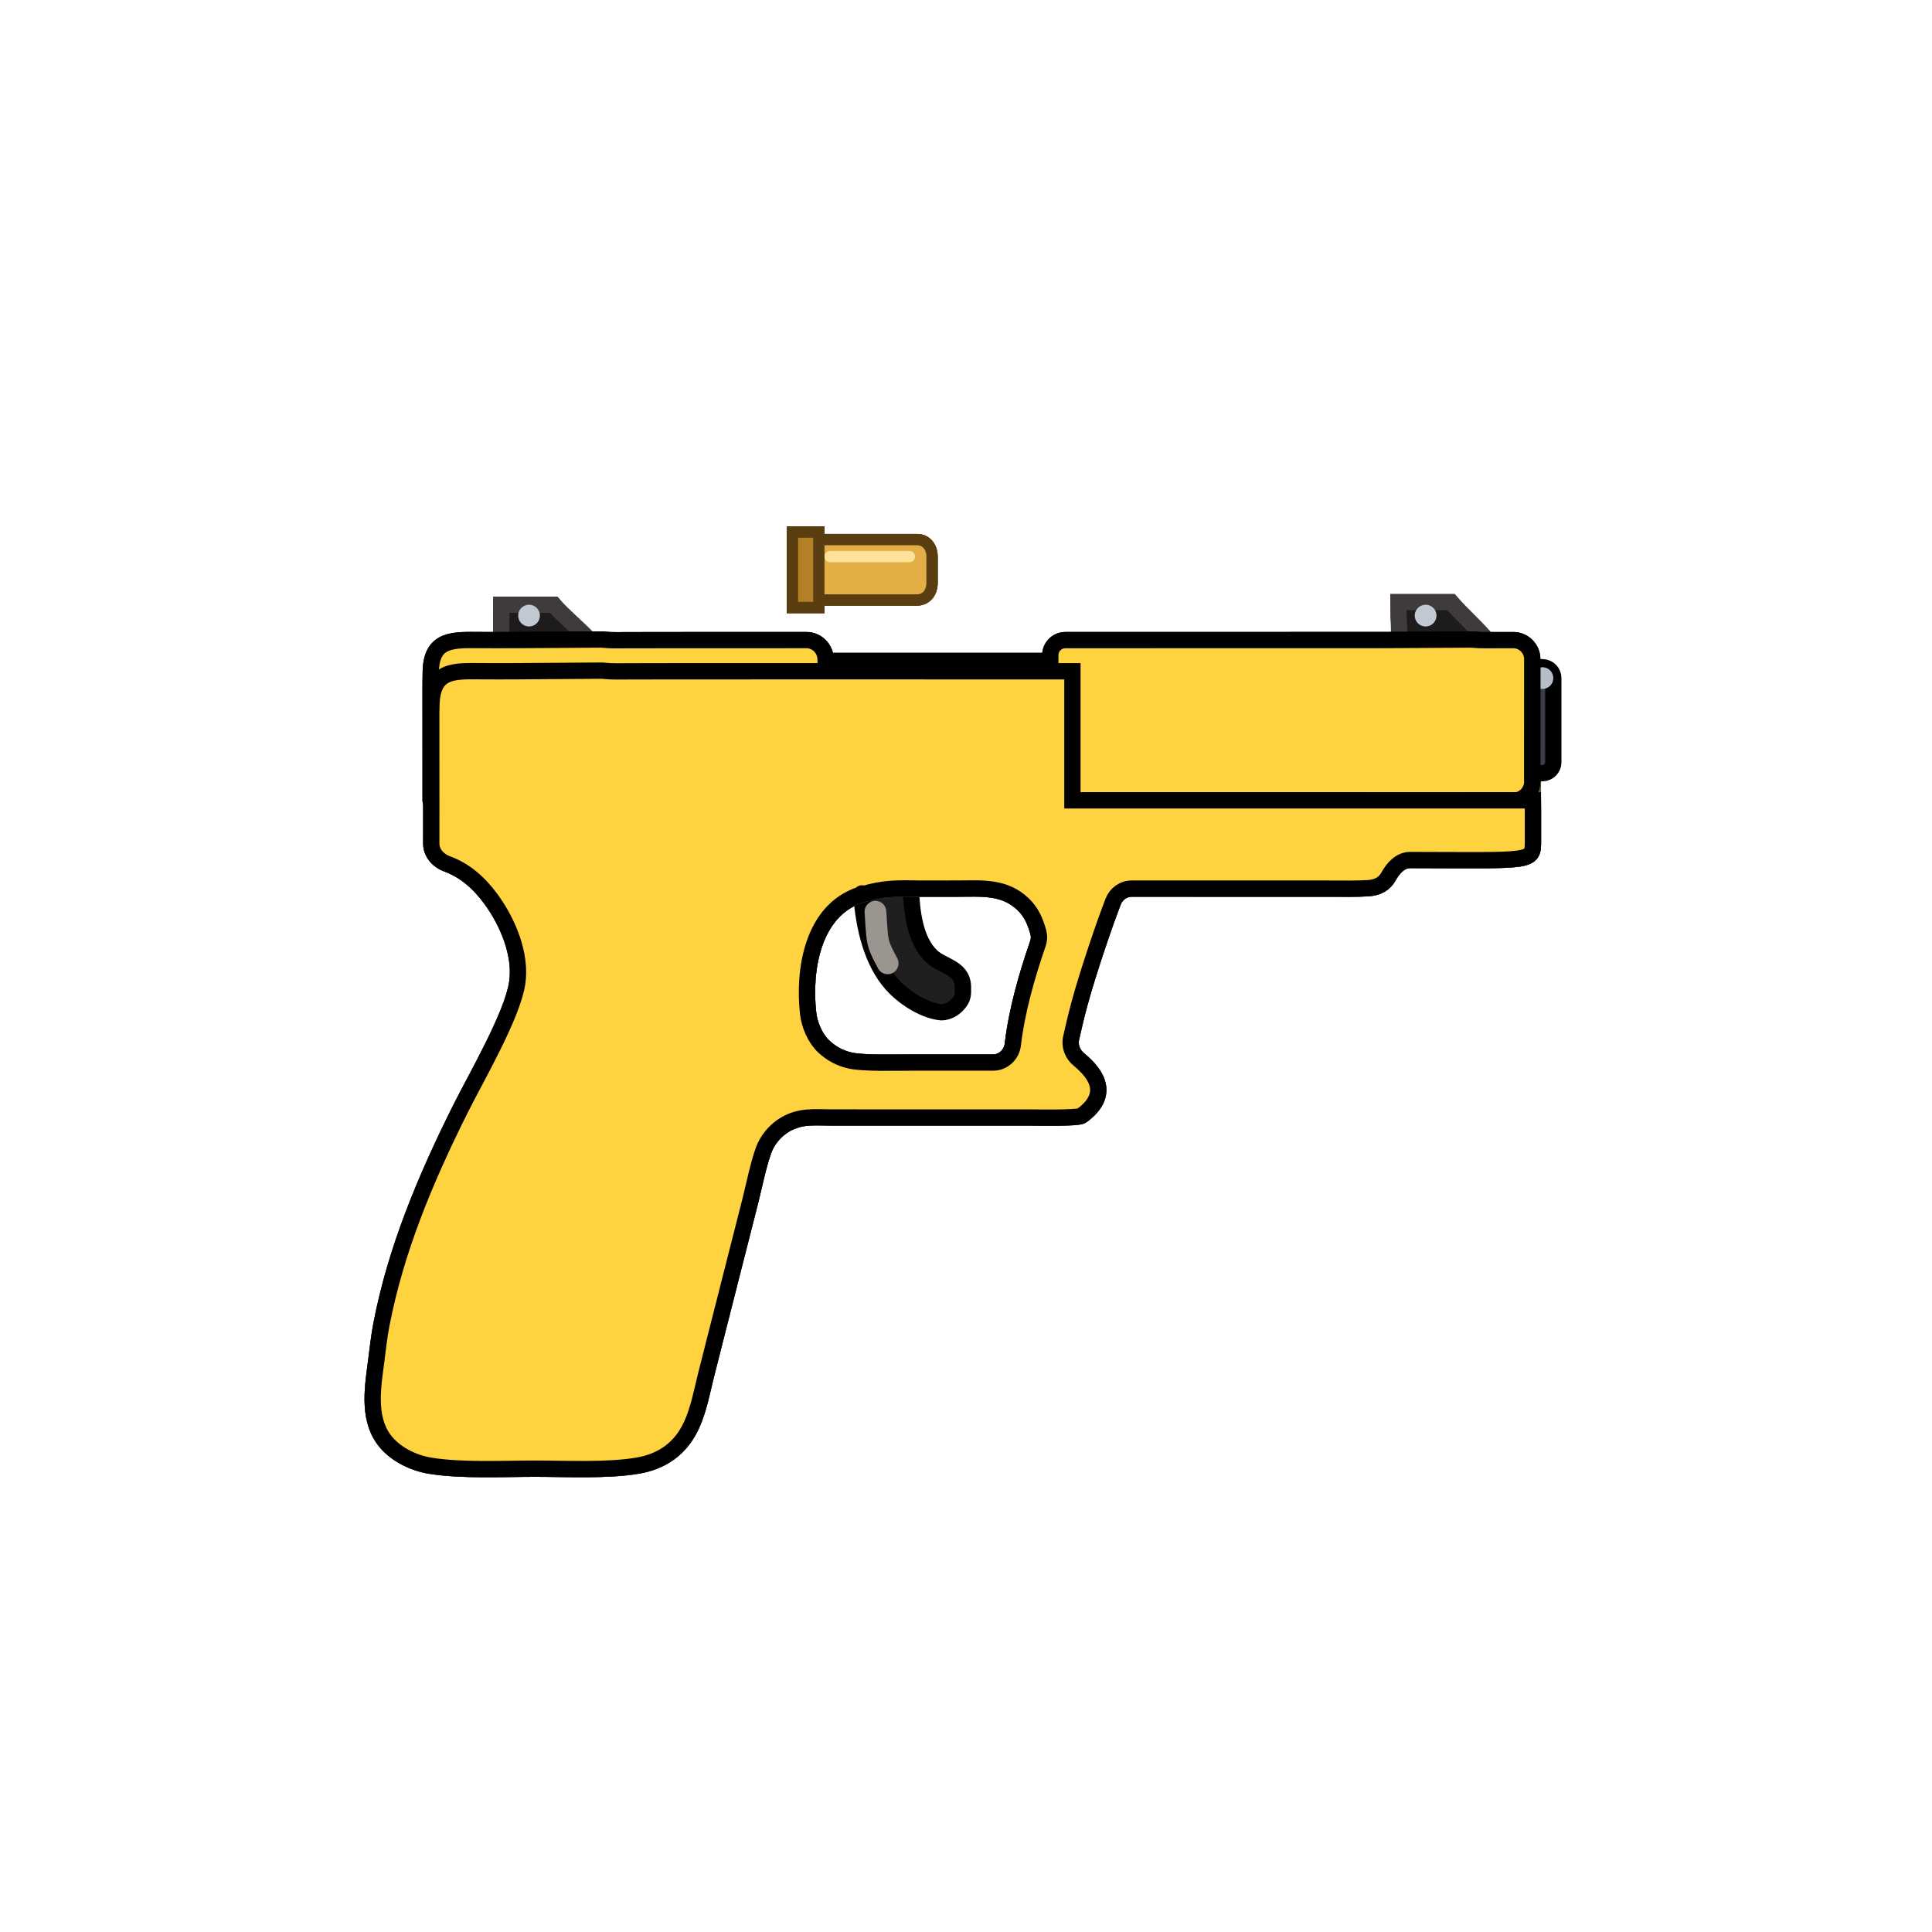
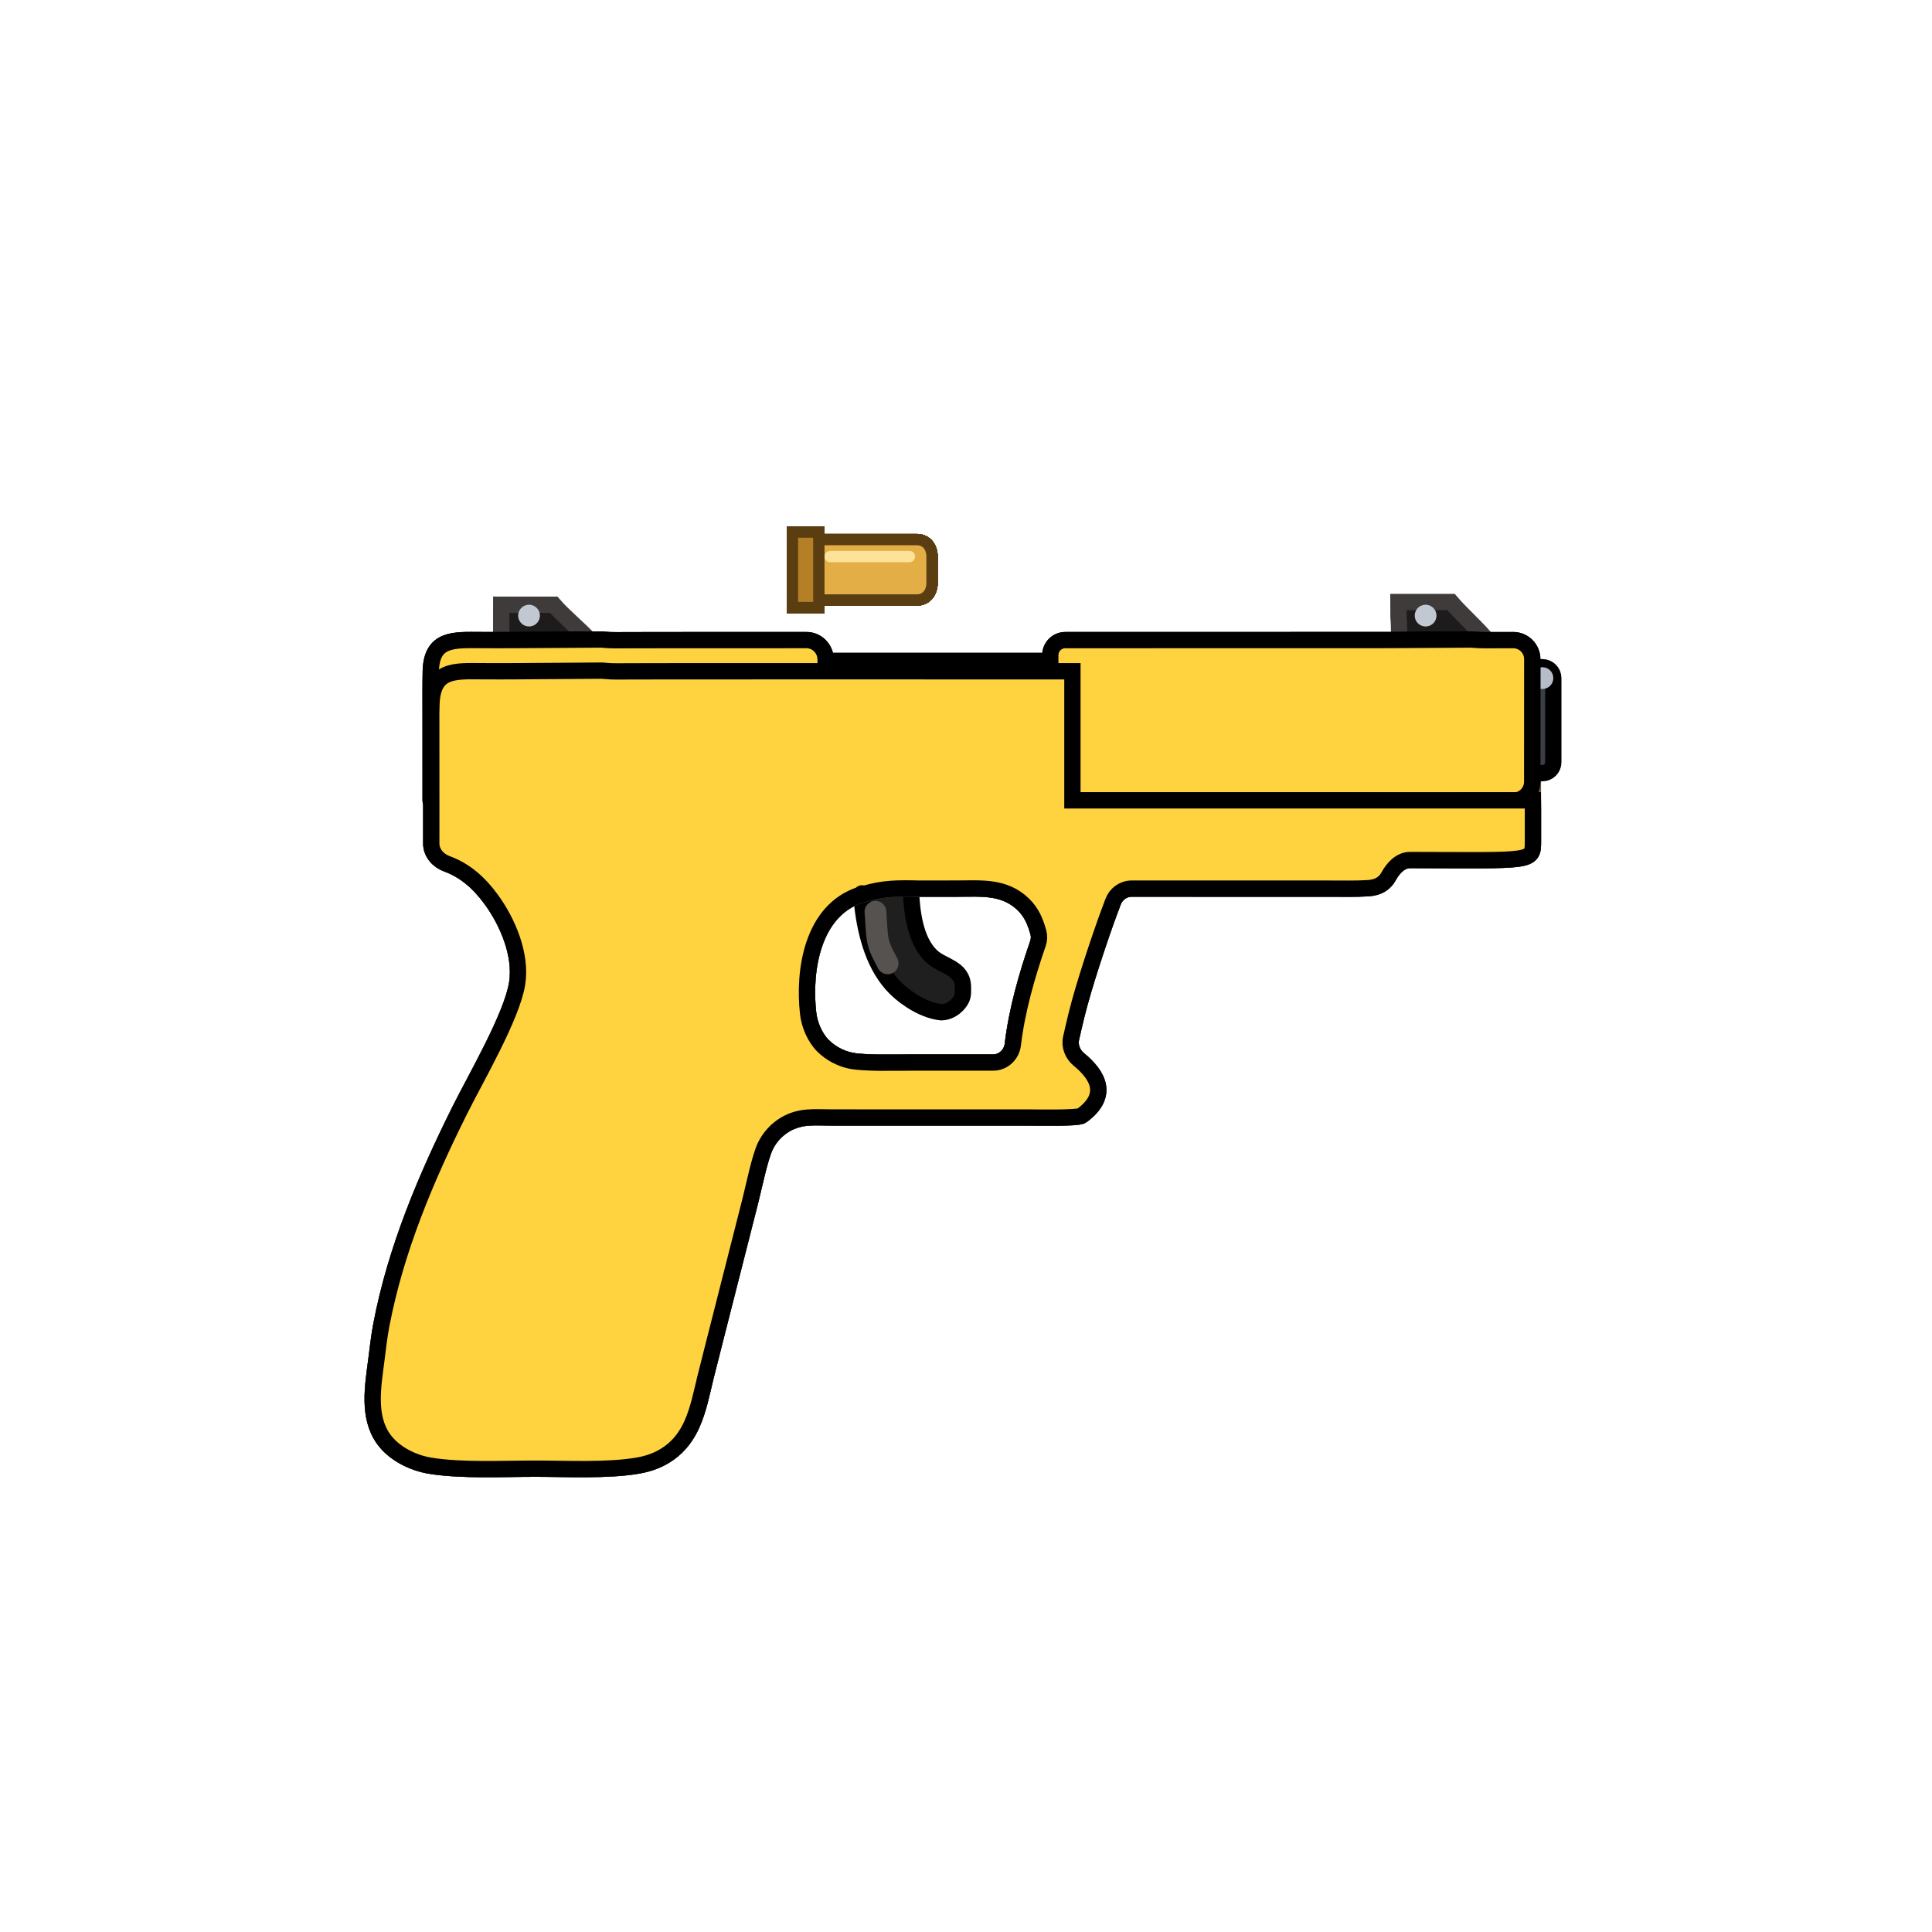
<svg xmlns="http://www.w3.org/2000/svg" width="512" height="512" viewBox="0 0 512 512" fill="none">
+   <g id="back_shell_1">
+     <path d="M216 143H243C245.5 143 247 145 247 147.5V154.5C247 157 245.5 159 243 159H216Z" fill="#E3AE45" stroke="#5A3E12" stroke-width="3" />
+     <path d="M220 147.5H241" stroke="#FFE29A" stroke-width="3" stroke-linecap="round" />
+     <path d="M210 141H217V161H210Z" fill="#B57F25" stroke="#5A3E12" stroke-width="3" />
+   </g>
+   <g id="back_shell_2">
+     <path d="M216 143H243C245.5 143 247 145 247 147.5V154.5C247 157 245.5 159 243 159H216Z" fill="#E3AE45" stroke="#5A3E12" stroke-width="3" />
+     <path d="M220 147.5H241" stroke="#FFE29A" stroke-width="3" stroke-linecap="round" />
+     <path d="M210 141H217V161H210Z" fill="#B57F25" stroke="#5A3E12" stroke-width="3" />
+   </g>
  <g id="gun" transform="translate(68.2 89.7) scale(0.72)">
    <g id="trigger">
      <path d="M222.586 204.347C228.982 202.29 233.878 202.325 240.512 202.486C240.86 210.571 241.924 221.444 248.114 227.355C252.162 231.219 259.605 231.474 259.712 238.69C259.754 241.486 259.829 242.847 257.792 245.081C256.283 246.74 254.135 247.957 251.761 248C245.864 247.449 239.181 243.331 234.936 239.155C227.079 231.425 223.908 219.425 222.703 208.763C222.705 208.673 222.707 208.582 222.708 208.492C222.867 207.038 222.709 205.801 222.586 204.347Z" fill="#201F1F" stroke-width="6" stroke="black" />
-       <path d="M227.5 211C227.7 212.8 227.8 218.8 228.5 222C229.2 225.2 231.4 228.7 232 230" stroke="#9A958F" stroke-width="8" stroke-linecap="round" stroke-linejoin="round" fill="none" />
+       <path d="M227.5 211C227.7 212.8 227.8 218.8 228.5 222C229.2 225.2 231.4 228.7 232 230" stroke="#55524F" stroke-width="8" stroke-linecap="round" stroke-linejoin="round" fill="none" />
    </g>
    <g id="frame">
      <path d="M126.629 122.256C127.148 122.252 127.664 122.312 128.18 122.372C130.439 122.634 134.687 122.529 136.591 122.526L152.722 122.496L213.498 122.485L288.035 122.498L300 122.49L300 170L469.475 170L469.51 173.729C469.52 176.988 469.51 179.775 469.51 184.999C469.51 192.92 469.51 192.053 424.343 191.964C420.758 191.957 418.08 194.864 416.357 198.008C414.981 200.516 412.647 202.114 408.76 202.341C404.115 202.613 399.505 202.502 394.85 202.502L379.404 202.499L321.781 202.493C318.719 202.493 316.018 204.485 314.96 207.358C314.091 209.719 313.18 212.048 312.322 214.472C309.842 221.479 307.497 228.535 305.292 235.633C303.437 241.609 301.724 247.748 300.359 253.85C300.088 255.056 299.816 256.263 299.534 257.467C298.846 260.402 300.037 263.441 302.367 265.354C309.473 271.187 313.604 278.597 303.433 286.042C301.998 287.095 286.562 286.738 283.912 286.741L228.214 286.742L211.22 286.73C204.935 286.72 199.901 286.018 194.253 289.325C191.113 291.205 188.587 293.957 186.983 297.247C184.932 301.497 182.799 312.088 181.521 317.125L168.354 368.903L164.921 382.48C163.54 388.18 162.367 394.22 159.966 399.595C158.06 403.86 155.415 407.452 151.612 410.202C148.172 412.687 144.304 414.117 140.146 414.845C129.046 416.785 113.726 415.988 102.238 415.988C90.2 415.988 75.317 416.787 63.656 414.908C57.237 413.872 50.257 410.432 46.414 405.02C40.572 396.79 42.561 385.58 43.773 376.205C44.341 371.805 44.823 367.323 45.659 362.968C50.995 335.186 62.025 309.106 74.595 283.901C80.515 272.031 93.726 249.449 95.624 237.395C97.29 226.813 92.146 214.754 86.025 206.391C81.6 200.343 76.416 195.782 69.794 193.369C66.56 192.191 64.016 189.35 64.017 185.908L64.02 171.16L64.007 141.394C64.006 135.919 63.958 140.346 64.077 134.881C64.366 121.684 72.586 122.432 82.534 122.474C87.03 122.505 91.525 122.505 96.021 122.472L126.629 122.256ZM243.576 202.496C235.965 202.311 230.307 202.269 223.036 204.533C222.797 204.608 222.506 204.054 222.447 204.298C222.441 204.322 222.437 204.357 222.434 204.401C222.427 204.522 222.351 204.632 222.234 204.668L221.863 204.792C204.227 210.574 200.929 232.673 202.733 248.445C203.216 252.672 205.248 257.422 208.275 260.407C211.022 263.087 214.462 264.945 218.208 265.775C223.17 266.875 235.043 266.512 240.821 266.507L270.856 266.505C274.578 266.504 277.63 263.588 278.067 259.892C279.551 247.333 283.224 234.555 287.318 222.687C287.776 221.358 287.844 219.92 287.46 218.567C286.353 214.668 285.047 211.305 281.86 208.234C274.97 201.595 266.438 202.456 257.768 202.481L243.576 202.496Z" fill="url(#paint0_linear_0_4)" stroke-width="6" stroke="black" />
      <path d="M79.939 198.498L65.031 188C68.52 188 72.351 188 76.555 188C88.83 188 105.188 184.5 118.137 215.997C121.659 224.564 122.292 230.744 121.897 240.494C120.333 247.934 115.988 263.685 110.993 266.991C103.659 271.846 83.252 277.597 84.869 263.991C88 257 98.246 225.316 95.5 219.5C91.621 211.286 87.233 198.498 79.939 198.498Z" fill="url(#paint3_linear_0_4)" />
      <path d="M59.693 417L40 389.108L55.535 323.675L84.869 263.991C83.252 277.597 103.659 271.846 110.993 266.991C100.749 283.85 75.173 331.273 66.825 370.094C62.714 389.214 60.627 404.992 59.693 417Z" fill="url(#paint4_linear_0_4)" />
      <path d="M174.449 295.968L141.498 414.5L148.998 412L159.827 401L188.498 294L218.998 284C218.998 284 205.377 280.019 196.498 280.5C194.028 280.634 191.161 281.155 188.415 281.797C181.463 283.423 176.361 289.089 174.449 295.968Z" fill="url(#paint5_linear_0_4)" />
      <path d="M268.497 200.532L285.497 209.5H310.997L323.831 200.666C305.548 200.612 286.444 200.563 268.497 200.532Z" fill="url(#paint1_linear_0_4)" />
      <path d="M424.997 188C424.997 188 312.497 188 238.997 188C222.673 188 204.827 198.677 196.997 213C192.313 221.568 191.471 227.749 191.997 237.5C192.364 244.31 192.341 248.743 195.997 254.5C198.961 259.168 195.039 255.557 200 258C215.95 265.853 195.542 233.556 204.997 218.5C210.156 210.285 224.797 200.5 234.497 200.5C244.908 200.5 256.441 200.512 268.497 200.532C286.444 200.563 305.548 200.612 323.831 200.666C372.305 200.812 414.997 201 414.997 201L424.997 188Z" fill="url(#paint2_linear_0_4)" />
      <path fill="none" d="M136.594 126.525C134.69 126.528 130.442 126.634 128.183 126.372C127.667 126.312 127.151 126.252 126.632 126.256L96.025 126.471C91.529 126.504 87.033 126.506 82.537 126.474C72.589 126.432 64.37 125.685 64.081 138.881C63.962 144.346 64.009 139.919 64.01 145.394L64.02 185.907C64.019 189.349 66.563 192.19 69.797 193.368C76.419 195.782 81.603 200.342 86.028 206.39C92.149 214.753 97.294 226.812 95.627 237.394C93.729 249.448 80.518 272.029 74.598 283.899C62.028 309.104 50.998 335.185 45.662 362.967C44.826 367.322 44.344 371.805 43.776 376.205C42.564 385.579 40.575 396.789 46.417 405.019C50.26 410.432 57.24 413.872 63.659 414.907C75.32 416.787 90.203 415.987 102.241 415.987C113.729 415.987 129.049 416.784 140.149 414.844C144.307 414.117 148.175 412.687 151.615 410.202C155.418 407.452 158.063 403.859 159.969 399.594C162.37 394.219 163.543 388.179 164.924 382.479L168.358 368.902L181.524 317.125C182.802 312.087 184.935 301.497 186.987 297.247C188.59 293.957 191.116 291.205 194.256 289.325C199.904 286.017 204.938 286.719 211.223 286.729L283.915 286.74C286.565 286.737 302.001 287.094 303.436 286.042C313.607 278.596 309.476 271.186 302.371 265.353C300.041 263.44 298.85 260.401 299.538 257.466C299.82 256.262 300.092 255.056 300.363 253.849C301.728 247.747 303.44 241.608 305.295 235.632C307.5 228.534 309.845 221.479 312.325 214.471C313.183 212.047 314.094 209.718 314.963 207.357C316.021 204.484 318.722 202.492 321.784 202.492L394.853 202.502C399.508 202.502 404.118 202.612 408.763 202.34C412.65 202.113 414.984 200.515 416.36 198.007C418.084 194.863 420.761 191.956 424.346 191.963C469.513 192.052 469.513 192.919 469.513 184.999C469.513 179.774 469.523 176.987 469.513 173.728L469.478 158.661L469.505 170L300 170L300 126.497L152.725 126.497L136.594 126.525ZM243.579 202.496C235.968 202.311 230.31 202.269 223.04 204.532C222.8 204.607 222.508 204.053 222.45 204.297C222.444 204.322 222.44 204.358 222.437 204.401C222.43 204.523 222.354 204.631 222.238 204.668L221.866 204.792C204.23 210.573 200.932 232.673 202.736 248.444C203.219 252.671 205.251 257.421 208.278 260.406C211.025 263.086 214.465 264.943 218.211 265.773C223.173 266.873 235.046 266.511 240.824 266.506L270.859 266.504C274.581 266.504 277.633 263.587 278.07 259.891C279.554 247.332 283.227 234.554 287.321 222.686C287.779 221.357 287.847 219.919 287.463 218.567C286.356 214.667 285.05 211.305 281.863 208.233C274.973 201.594 266.441 202.456 257.771 202.48L243.579 202.496Z" stroke-width="6" stroke-linecap="round" stroke="#6F5C3D" />
      <path fill="none" d="M243.579 202.496C235.968 202.311 230.31 202.269 223.04 204.532C222.8 204.607 222.508 204.053 222.45 204.297C222.444 204.322 222.44 204.358 222.437 204.401C222.43 204.523 222.354 204.631 222.238 204.668L221.866 204.792C204.23 210.573 200.932 232.673 202.736 248.444C203.219 252.671 205.251 257.421 208.278 260.406C211.025 263.086 214.465 264.943 218.211 265.773C223.173 266.873 235.046 266.511 240.824 266.506L270.859 266.504C274.581 266.504 277.633 263.587 278.07 259.891C279.554 247.332 283.227 234.554 287.321 222.686C287.779 221.357 287.847 219.919 287.463 218.567C286.356 214.667 285.05 211.305 281.863 208.233C274.973 201.594 266.441 202.456 257.771 202.48L243.579 202.496Z" stroke-width="6" stroke="#58462A" />
      <path d="M293.5 219.6C293.4 220.5 293.2 223.2 292.9 224.9C292.5 226.7 291.7 228.4 291.2 230C290.7 231.6 290.2 233 289.8 234.5C289.3 236 288.9 237.5 288.5 239C288.1 240.5 287.7 242 287.3 243.5C286.9 245 286.6 246.5 286.2 248C285.9 249.5 285.6 251 285.3 252.5C285 254 284.8 255.3 284.5 257.1C284.2 258.8 284.4 260.9 283.5 262.9C282.6 265 281.1 267.9 279.2 269.5C277.2 271.1 274.2 271.9 272 272.4C269.9 272.9 267.9 272.5 266.2 272.5C264.4 272.5 263 272.5 261.4 272.5C259.8 272.5 258.2 272.5 256.6 272.5C255 272.5 253.4 272.5 251.8 272.5C250.2 272.5 248.6 272.5 247 272.5C245.4 272.5 243.8 272.5 242.2 272.5C240.6 272.5 239 272.5 237.4 272.5C235.8 272.5 234.2 272.6 232.6 272.6C230.9 272.6 229.3 272.6 227.6 272.5C226 272.5 223.6 272.4 222.8 272.3" stroke="#DDBB78" stroke-width="8" stroke-linecap="round" stroke-linejoin="round" fill="none" />
      <path d="M97 221.3C97.3 224.6 99.7 233.8 99 240.6C98.2 247.5 95.6 254.6 92.6 262.3C89.5 269.9 84.8 277.4 80.4 286.6C76.1 295.7 70.7 306.7 66.6 317.2C62.5 327.7 58.4 340.3 55.8 349.6C53.2 359 51.7 369.3 50.9 373.2" stroke="#E4C27A" stroke-width="8" stroke-linecap="round" stroke-linejoin="round" fill="none" />
      <path d="M50 387.9L50 387.9" stroke="#E4C27A" stroke-width="8" stroke-linecap="round" stroke-linejoin="round" fill="none" />
      <path d="M184.4 290.8C183.4 293.3 180.5 299.2 178.3 306.2C176.1 313.1 173.5 323.4 171.2 332.5C168.8 341.5 166.5 351.5 164.2 360.5C161.9 369.4 159.4 379.3 157.3 386.2C155.1 393.1 152.4 399.3 151.4 401.9" stroke="#7A6340" stroke-width="8" stroke-linecap="round" stroke-linejoin="round" fill="none" />
      <path d="M124 178L204 178" stroke="#E4C27A" stroke-width="8" stroke-linecap="round" stroke-linejoin="round" fill="none" />
      <g id="grip">
        <path d="M141.393 192.013C128.934 191.967 153.851 191.907 141.393 192.013L170.309 192.032C180.066 192.039 187.042 208.157 184.083 217.454C182.725 221.72 181.912 226.088 181.718 230.324C181.629 232.261 181.576 234.178 181.546 236.089C181.465 241.362 177.275 245.383 172.404 247.403C168.606 248.979 165.479 251.637 162.936 255.99C160.198 260.783 159.437 266.455 160.814 271.803C161.509 274.361 162.674 276.739 164.225 278.828C167.164 282.787 168.578 287.556 166.569 292.059C166.35 292.55 166.152 293.047 165.985 293.553C164.617 297.69 163.472 301.738 162.236 305.905L156.211 325.758L146.561 357.795C144.573 364.368 142.326 371.215 140.574 377.808C134.561 395.793 138.338 394.498 117.853 394.513L99.494 394.52L83.666 394.515C79.315 394.513 74.423 394.918 70.184 393.86C68.313 393.395 66.798 391.835 65.859 390.215C62.602 384.59 64.377 376.47 65.155 370.36C68.784 341.84 84.149 305.868 97.963 280.538C104.548 268.465 112.92 256.885 116.204 243.319C119.355 230.306 115.786 214.573 109.577 202.907C111.054 205.085 108.327 200.591 109.577 202.907C109.324 202.536 107.964 200.563 106.557 198.408C104.229 194.845 105.966 192.218 110.222 192.194L141.393 192.013Z" fill="#836D47" opacity="0.8" />
        <path d="M119.8 195.3L114.8 200.2 M133.5 195.3L138.5 200.2 M114.8 200.2L110.6 195.9 M114.8 200.2L126.7 212 M67.5 365.8L79.4 377.6 M67.5 365.8L79.4 354 M79.4 377.6L91.2 389.4 M79.4 377.6L91.2 365.8 M79.4 377.6L69.4 387.6 M91.2 389.4L93.1 391.3 M91.2 389.4L103 377.6 M91.2 389.4L89.3 391.3 M112.9 391.3L114.8 389.4 M178.7 230.9L174 235.7 M179.9 218L174 212 M174 235.7L162.1 247.5 M174 235.7L162.1 223.9 M174 235.7L176.6 238.4 M162.1 247.5L150.3 259.3 M162.1 247.5L150.3 235.7 M150.3 259.3L138.5 271.2 M150.3 259.3L138.5 247.5 M150.3 259.3L157.2 266.2 M138.5 271.2L126.7 283 M138.5 271.2L126.7 259.3 M138.5 271.2L150.3 283 M126.7 283L114.8 294.8 M126.7 283L114.8 271.2 M126.7 283L138.5 294.8 M114.8 294.8L103 306.7 M114.8 294.8L103 283 M114.8 294.8L126.7 306.7 M103 306.7L91.2 318.5 M103 306.7L94.4 298 M103 306.7L114.8 318.5 M91.2 318.5L79.4 330.3 M91.2 318.5L86.5 313.8 M91.2 318.5L103 330.3 M79.4 330.3L76.6 333 M79.4 330.3L91.2 342.1 M73.8 348.4L79.4 354 M94.4 291.6L103 283 M114.8 318.5L126.7 330.3 M114.8 318.5L126.7 306.7 M114.8 318.5L103 330.3 M126.7 330.3L138.5 342.1 M126.7 330.3L138.5 318.5 M126.7 330.3L114.8 342.1 M138.5 342.1L145.1 348.8 M138.5 342.1L150.3 330.3 M138.5 342.1L126.7 354 M143.4 360.9L138.5 365.8 M138.5 365.8L126.7 377.6 M138.5 365.8L126.7 354 M126.7 377.6L114.8 389.4 M126.7 377.6L114.8 365.8 M126.7 377.6L134.1 385 M114.8 389.4L103 377.6 M114.8 389.4L116.7 391.3 M120 229.1L126.7 235.7 M119.5 219.2L126.7 212 M126.7 235.7L138.5 247.5 M126.7 235.7L138.5 223.9 M126.7 235.7L118.2 244.1 M138.5 247.5L150.3 235.7 M138.5 247.5L126.7 259.3 M157.8 275.5L150.3 283 M164.1 292.9L162.1 294.8 M143.5 195.2L138.5 200.2 M157.1 195.2L162.1 200.2 M138.5 200.2L126.7 212 M138.5 200.2L150.3 212 M126.7 212L138.5 223.9 M79.4 354L91.2 365.8 M79.4 354L91.2 342.1 M91.2 365.8L103 377.6 M91.2 365.8L103 354 M103 377.6L114.8 365.8 M150.3 283L138.5 294.8 M150.3 283L162.1 294.8 M138.5 294.8L126.7 306.7 M138.5 294.8L150.3 306.7 M126.7 306.7L138.5 318.5 M103 330.3L91.2 342.1 M103 330.3L114.8 342.1 M91.2 342.1L103 354 M103 283L114.8 271.2 M138.5 318.5L150.3 330.3 M138.5 318.5L150.3 306.7 M150.3 330.3L153.6 327 M138.5 223.9L150.3 235.7 M138.5 223.9L150.3 212 M150.3 235.7L162.1 223.9 M167.1 195.2L162.1 200.2 M162.1 200.2L150.3 212 M162.1 200.2L174 212 M150.3 212L162.1 223.9 M118.1 250.8L126.7 259.3 M110.7 267.1L114.8 271.2 M103 354L114.8 365.8 M103 354L114.8 342.1 M114.8 365.8L126.7 354 M162.1 294.8L150.3 306.7 M150.3 306.7L156.1 312.4 M114.8 342.1L126.7 354 M114.8 271.2L126.7 259.3 M162.1 223.9L174 212 M179.6 206.4L174 212" stroke="#74613F" stroke-width="6" stroke-linecap="round" opacity="0.6" />
      </g>
    </g>
    <g id="pin">
      <path d="M180.031 255C185.932 254.315 191.277 258.527 191.99 264.425C192.703 270.322 188.515 275.687 182.621 276.427C176.688 277.172 171.281 272.95 170.564 267.015C169.846 261.08 174.092 255.692 180.031 255Z" fill="#2B2928" stroke-width="6" stroke="black" />
    </g>
    <g id="barrel">
      <path d="M300 160H466V170H300Z" fill="#24262B" stroke="black" stroke-width="4" />
      <path d="M300 121H473C475.2 121 477 122.8 477 125V156C477 158.2 475.2 160 473 160H300Z" fill="#3B3E45" stroke="black" stroke-width="6" stroke-linejoin="round" />
      <path d="M306 129H470" stroke="#6E737D" stroke-width="4" stroke-linecap="round" />
      <path d="M473 125L473 125" stroke="#B6BDC9" stroke-width="8" stroke-linecap="round" stroke-linejoin="round" fill="none" />
    </g>
    <g id="slide">
      <path d="M89.764 97.999L109.085 98.008C112.404 101.929 118.808 107.164 122.753 111.5C120.451 112.254 94.172 111.981 89.753 111.792L89.764 97.999Z" fill="#1D1B1B" stroke-width="6" stroke="#3E3B3A" />
      <path d="M420 97L439.33 97.001C443.221 101.563 449.606 107.142 453 111.522C451.137 112.322 424.727 111.877 420.161 111.873C420.301 109.085 420.277 105.334 420.027 102.569L420 97Z" fill="#1D1B1B" stroke-width="6" stroke="#3E3B3A" />
      <path d="M64.26 149.483L447.995 149.491L448.002 170.492C432.805 170.705 417.037 170.502 401.8 170.503L311.05 170.505L64.285 170.48L64.26 149.483Z" fill="#464A55" stroke-width="6" stroke="#1E1E1E" />
      <path d="M208.862 118.636L291.665 118.65C291.432 126.997 292.309 135.969 291.062 144.145C290.062 150.709 284.863 152.592 278.778 152.54C258.202 152.364 237.535 153.025 216.99 152.248C213.668 152.122 209.944 148.145 209.443 145.069C208.373 136.81 208.861 126.95 208.862 118.636Z" fill="#322F2F" stroke-width="6" stroke="black" />
      <g id="port_open">
        <path d="M216 121H284C287 121 289 123 289 126V146C289 149 287 151 284 151H216C213 151 211 149 211 146V126C211 123 213 121 216 121Z" fill="#7A7F89" stroke="black" stroke-width="5" />
        <path d="M214 125H286" stroke="#2A2C31" stroke-width="6" />
        <path d="M218 146H282" stroke="#A9AEB8" stroke-width="3" stroke-linecap="round" />
      </g>
      <g id="port_case">
        <path d="M236 128H270C272.5 128 274 130 274 132.5V139.5C274 142 272.5 144 270 144H236Z" fill="#E3AE45" stroke="#5A3E12" stroke-width="3" />
        <path d="M240 132.5H268" stroke="#FFE29A" stroke-width="3" stroke-linecap="round" />
      </g>
      <path d="M126.445 110.804C126.925 110.801 127.402 110.852 127.879 110.905C130.123 111.155 134.427 111.056 136.347 111.053L152.478 111.027L202.099 111.017C206.002 111.016 209.122 114.209 209.159 118.113C209.193 121.843 209.35 125.603 209.811 129.042L209.819 129.11L209.831 129.176C210.247 131.649 211.809 133.918 213.452 135.492C215.087 137.059 217.56 138.66 220.423 138.765L223.902 138.878C241.323 139.375 259.015 138.881 276.155 139.023C279.208 139.048 282.564 138.624 285.412 137.003C288.476 135.259 290.565 132.345 291.197 128.328L291.307 127.597C291.821 123.931 291.889 120.189 291.859 116.62C291.834 113.545 294.291 111.027 297.367 111.026L415.721 110.999L446.62 110.805C446.978 110.803 447.335 110.831 447.691 110.87C449.974 111.121 453.423 111.038 455.631 111.037L462.247 111.026C466.12 111.02 469.262 114.159 469.259 118.031L469.231 159.211L469.241 163.121C469.251 166.994 466.114 170.139 462.241 170.139H447.759C432.561 170.336 416.793 170.148 401.556 170.149L310.806 170.15L64.122 170.127C64.073 170.127 64.029 170.156 64.01 170.202C63.958 170.324 63.776 170.287 63.776 170.154L63.764 137.719C63.763 132.662 63.715 127.514 63.834 122.466C64.123 110.276 72.343 110.967 82.291 111.006C86.786 111.035 91.282 111.034 95.777 111.003L126.445 110.804Z" fill="url(#paint7_linear_0_4)" stroke-width="6" stroke="black" />
      <g id="serrations">
        <path fill="none" d="M93.753 168.635V111.635" stroke-width="6" stroke-linecap="round" stroke="black" />
        <path fill="none" d="M105.753 168.635V111.635" stroke-width="6" stroke-linecap="round" stroke="black" />
        <path fill="none" d="M117.753 168.635V111.635" stroke-width="6" stroke-linecap="round" stroke="black" />
        <path fill="none" d="M129.753 168.635V111.635" stroke-width="6" stroke-linecap="round" stroke="black" />
        <path fill="none" d="M141.753 168.635V111.635" stroke-width="6" stroke-linecap="round" stroke="black" />
        <path fill="none" d="M153.753 168.635V111.635" stroke-width="6" stroke-linecap="round" stroke="black" />
        <path fill="none" d="M165.753 168.635V111.635" stroke-width="6" stroke-linecap="round" stroke="black" />
      </g>
      <g id="slide_highlight">
        <path d="M70 147C70 145.2 69.8 140.2 70 136C70.2 131.8 70.3 125.1 71.5 122C72.7 118.9 74.6 118.3 77 117.5C79.4 116.7 65.8 117.1 86 117C106.2 116.9 179.3 117 198 117" stroke="#A9B1BE" stroke-width="8" stroke-linecap="round" stroke-linejoin="round" fill="none" />
        <path d="M304 117L414 117" stroke="#A9B1BE" stroke-width="8" stroke-linecap="round" stroke-linejoin="round" fill="none" />
        <path d="M432 117L432 117" stroke="#A9B1BE" stroke-width="8" stroke-linecap="round" stroke-linejoin="round" fill="none" />
        <path d="M84 163L440 163" stroke="#0D0E10" stroke-width="8" stroke-linecap="round" stroke-linejoin="round" fill="none" />
        <path d="M100 102L100 102" stroke="#C2C8D2" stroke-width="8" stroke-linecap="round" stroke-linejoin="round" fill="none" />
        <path d="M430 102L430 102" stroke="#C2C8D2" stroke-width="8" stroke-linecap="round" stroke-linejoin="round" fill="none" />
      </g>
    </g>
    <g id="muzzle_face">
      <path d="M477 140H477.01" stroke="#000000" stroke-opacity="0" stroke-width="0.01" />
    </g>
    <g id="gun_light">
      <path d="M126.445 110.804C126.925 110.801 127.402 110.852 127.879 110.905C130.123 111.155 134.427 111.056 136.347 111.053L152.478 111.027L202.099 111.017C206.002 111.016 209.122 114.209 209.159 118.113C209.193 121.843 209.35 125.603 209.811 129.042L209.819 129.11L209.831 129.176C210.247 131.649 211.809 133.918 213.452 135.492C215.087 137.059 217.56 138.66 220.423 138.765L223.902 138.878C241.323 139.375 259.015 138.881 276.155 139.023C279.208 139.048 282.564 138.624 285.412 137.003C288.476 135.259 290.565 132.345 291.197 128.328L291.307 127.597C291.821 123.931 291.889 120.189 291.859 116.62C291.834 113.545 294.291 111.027 297.367 111.026L415.721 110.999L446.62 110.805C446.978 110.803 447.335 110.831 447.691 110.87C449.974 111.121 453.423 111.038 455.631 111.037L462.247 111.026C466.12 111.02 469.262 114.159 469.259 118.031L469.231 159.211L469.241 163.121C469.251 166.994 466.114 170.139 462.241 170.139H447.759C432.561 170.336 416.793 170.148 401.556 170.149L310.806 170.15L64.122 170.127C64.073 170.127 64.029 170.156 64.01 170.202C63.958 170.324 63.776 170.287 63.776 170.154L63.764 137.719C63.763 132.662 63.715 127.514 63.834 122.466C64.123 110.276 72.343 110.967 82.291 111.006C86.786 111.035 91.282 111.034 95.777 111.003L126.445 110.804Z" fill="#FFD23F" stroke="black" stroke-width="6" />
      <path d="M126.629 122.256C127.148 122.252 127.664 122.312 128.18 122.372C130.439 122.634 134.687 122.529 136.591 122.526L152.722 122.496L213.498 122.485L288.035 122.498L300 122.49L300 170L469.475 170L469.51 173.729C469.52 176.988 469.51 179.775 469.51 184.999C469.51 192.92 469.51 192.053 424.343 191.964C420.758 191.957 418.08 194.864 416.357 198.008C414.981 200.516 412.647 202.114 408.76 202.341C404.115 202.613 399.505 202.502 394.85 202.502L379.404 202.499L321.781 202.493C318.719 202.493 316.018 204.485 314.96 207.358C314.091 209.719 313.18 212.048 312.322 214.472C309.842 221.479 307.497 228.535 305.292 235.633C303.437 241.609 301.724 247.748 300.359 253.85C300.088 255.056 299.816 256.263 299.534 257.467C298.846 260.402 300.037 263.441 302.367 265.354C309.473 271.187 313.604 278.597 303.433 286.042C301.998 287.095 286.562 286.738 283.912 286.741L228.214 286.742L211.22 286.73C204.935 286.72 199.901 286.018 194.253 289.325C191.113 291.205 188.587 293.957 186.983 297.247C184.932 301.497 182.799 312.088 181.521 317.125L168.354 368.903L164.921 382.48C163.54 388.18 162.367 394.22 159.966 399.595C158.06 403.86 155.415 407.452 151.612 410.202C148.172 412.687 144.304 414.117 140.146 414.845C129.046 416.785 113.726 415.988 102.238 415.988C90.2 415.988 75.317 416.787 63.656 414.908C57.237 413.872 50.257 410.432 46.414 405.02C40.572 396.79 42.561 385.58 43.773 376.205C44.341 371.805 44.823 367.323 45.659 362.968C50.995 335.186 62.025 309.106 74.595 283.901C80.515 272.031 93.726 249.449 95.624 237.395C97.29 226.813 92.146 214.754 86.025 206.391C81.6 200.343 76.416 195.782 69.794 193.369C66.56 192.191 64.016 189.35 64.017 185.908L64.02 171.16L64.007 141.394C64.006 135.919 63.958 140.346 64.077 134.881C64.366 121.684 72.586 122.432 82.534 122.474C87.03 122.505 91.525 122.505 96.021 122.472L126.629 122.256ZM243.576 202.496C235.965 202.311 230.307 202.269 223.036 204.533C222.797 204.608 222.506 204.054 222.447 204.298C222.441 204.322 222.437 204.357 222.434 204.401C222.427 204.522 222.351 204.632 222.234 204.668L221.863 204.792C204.227 210.574 200.929 232.673 202.733 248.445C203.216 252.672 205.248 257.422 208.275 260.407C211.022 263.087 214.462 264.945 218.208 265.775C223.17 266.875 235.043 266.512 240.821 266.507L270.856 266.505C274.578 266.504 277.63 263.588 278.067 259.892C279.551 247.333 283.224 234.555 287.318 222.687C287.776 221.358 287.844 219.92 287.46 218.567C286.353 214.668 285.047 211.305 281.86 208.234C274.97 201.595 266.438 202.456 257.768 202.481L243.576 202.496Z" fill="#FFD23F" stroke="black" stroke-width="6" />
    </g>
  </g>
  <g id="shell_1">
    <path d="M216 143H243C245.5 143 247 145 247 147.5V154.5C247 157 245.5 159 243 159H216Z" fill="#E3AE45" stroke="#5A3E12" stroke-width="3" />
    <path d="M220 147.5H241" stroke="#FFE29A" stroke-width="3" stroke-linecap="round" />
    <path d="M210 141H217V161H210Z" fill="#B57F25" stroke="#5A3E12" stroke-width="3" />
  </g>
  <g id="shell_2">
    <path d="M216 143H243C245.5 143 247 145 247 147.5V154.5C247 157 245.5 159 243 159H216Z" fill="#E3AE45" stroke="#5A3E12" stroke-width="3" />
    <path d="M220 147.5H241" stroke="#FFE29A" stroke-width="3" stroke-linecap="round" />
    <path d="M210 141H217V161H210Z" fill="#B57F25" stroke="#5A3E12" stroke-width="3" />
  </g>
  <g id="shell_3">
    <path d="M216 143H243C245.5 143 247 145 247 147.5V154.5C247 157 245.5 159 243 159H216Z" fill="#E3AE45" stroke="#5A3E12" stroke-width="3" />
    <path d="M220 147.5H241" stroke="#FFE29A" stroke-width="3" stroke-linecap="round" />
    <path d="M210 141H217V161H210Z" fill="#B57F25" stroke="#5A3E12" stroke-width="3" />
  </g>
+   <g id="shell_4">
+     <path d="M216 143H243C245.5 143 247 145 247 147.5V154.5C247 157 245.5 159 243 159H216Z" fill="#E3AE45" stroke="#5A3E12" stroke-width="3" />
+     <path d="M220 147.5H241" stroke="#FFE29A" stroke-width="3" stroke-linecap="round" />
+     <path d="M210 141H217V161H210Z" fill="#B57F25" stroke="#5A3E12" stroke-width="3" />
+   </g>
+   <g id="shell_5">
+     <path d="M216 143H243C245.5 143 247 145 247 147.5V154.5C247 157 245.5 159 243 159H216Z" fill="#E3AE45" stroke="#5A3E12" stroke-width="3" />
+     <path d="M220 147.5H241" stroke="#FFE29A" stroke-width="3" stroke-linecap="round" />
+     <path d="M210 141H217V161H210Z" fill="#B57F25" stroke="#5A3E12" stroke-width="3" />
+   </g>
+   <g id="shell_6">
+     <path d="M216 143H243C245.5 143 247 145 247 147.5V154.5C247 157 245.5 159 243 159H216Z" fill="#E3AE45" stroke="#5A3E12" stroke-width="3" />
+     <path d="M220 147.5H241" stroke="#FFE29A" stroke-width="3" stroke-linecap="round" />
+     <path d="M210 141H217V161H210Z" fill="#B57F25" stroke="#5A3E12" stroke-width="3" />
+   </g>
+   <g id="shell_7">
+     <path d="M216 143H243C245.5 143 247 145 247 147.5V154.5C247 157 245.5 159 243 159H216Z" fill="#E3AE45" stroke="#5A3E12" stroke-width="3" />
+     <path d="M220 147.5H241" stroke="#FFE29A" stroke-width="3" stroke-linecap="round" />
+     <path d="M210 141H217V161H210Z" fill="#B57F25" stroke="#5A3E12" stroke-width="3" />
+   </g>
+   <g id="shell_8">
+     <path d="M216 143H243C245.5 143 247 145 247 147.5V154.5C247 157 245.5 159 243 159H216Z" fill="#E3AE45" stroke="#5A3E12" stroke-width="3" />
+     <path d="M220 147.5H241" stroke="#FFE29A" stroke-width="3" stroke-linecap="round" />
+     <path d="M210 141H217V161H210Z" fill="#B57F25" stroke="#5A3E12" stroke-width="3" />
+   </g>
  <defs>
    <linearGradient id="paint0_linear_0_4" x1="255.978" y1="346.914" x2="255.978" y2="172" gradientUnits="userSpaceOnUse">
      <stop stop-color="#A58754" />
      <stop offset="1" stop-color="#BC9C64" />
    </linearGradient>
    <linearGradient id="paint1_linear_0_4" x1="274" y1="188" x2="290.5" y2="274" gradientUnits="userSpaceOnUse">
      <stop stop-color="#6E5C3C" />
      <stop offset="1" stop-color="#D4B073" />
    </linearGradient>
    <linearGradient id="paint2_linear_0_4" x1="274" y1="188" x2="290.5" y2="274" gradientUnits="userSpaceOnUse">
      <stop stop-color="#6E5C3C" />
      <stop offset="1" stop-color="#D4B073" />
    </linearGradient>
    <linearGradient id="paint3_linear_0_4" x1="73" y1="216.5" x2="143.587" y2="236.376" gradientUnits="userSpaceOnUse">
      <stop stop-color="#6E5C3C" />
      <stop offset="1" stop-color="#D4B073" />
    </linearGradient>
    <linearGradient id="paint4_linear_0_4" x1="73" y1="216.5" x2="143.587" y2="236.376" gradientUnits="userSpaceOnUse">
      <stop stop-color="#6E5C3C" />
      <stop offset="1" stop-color="#D4B073" />
    </linearGradient>
    <linearGradient id="paint5_linear_0_4" x1="189.998" y1="310" x2="172.016" y2="305.115" gradientUnits="userSpaceOnUse">
      <stop stop-color="#6E5C3C" />
      <stop offset="1" stop-color="#AA8C58" />
    </linearGradient>
    <linearGradient id="paint7_linear_0_4" x1="266.506" y1="170.275" x2="266.506" y2="110.804" gradientUnits="userSpaceOnUse">
      <stop stop-color="#171616" />
      <stop offset="1" stop-color="#211F1F" />
    </linearGradient>
    <linearGradient id="paint8_linear_0_4" x1="473" y1="160" x2="473" y2="121" gradientUnits="userSpaceOnUse">
      <stop stop-color="#171616" />
      <stop offset="1" stop-color="#211F1F" />
    </linearGradient>
  </defs>
</svg>
